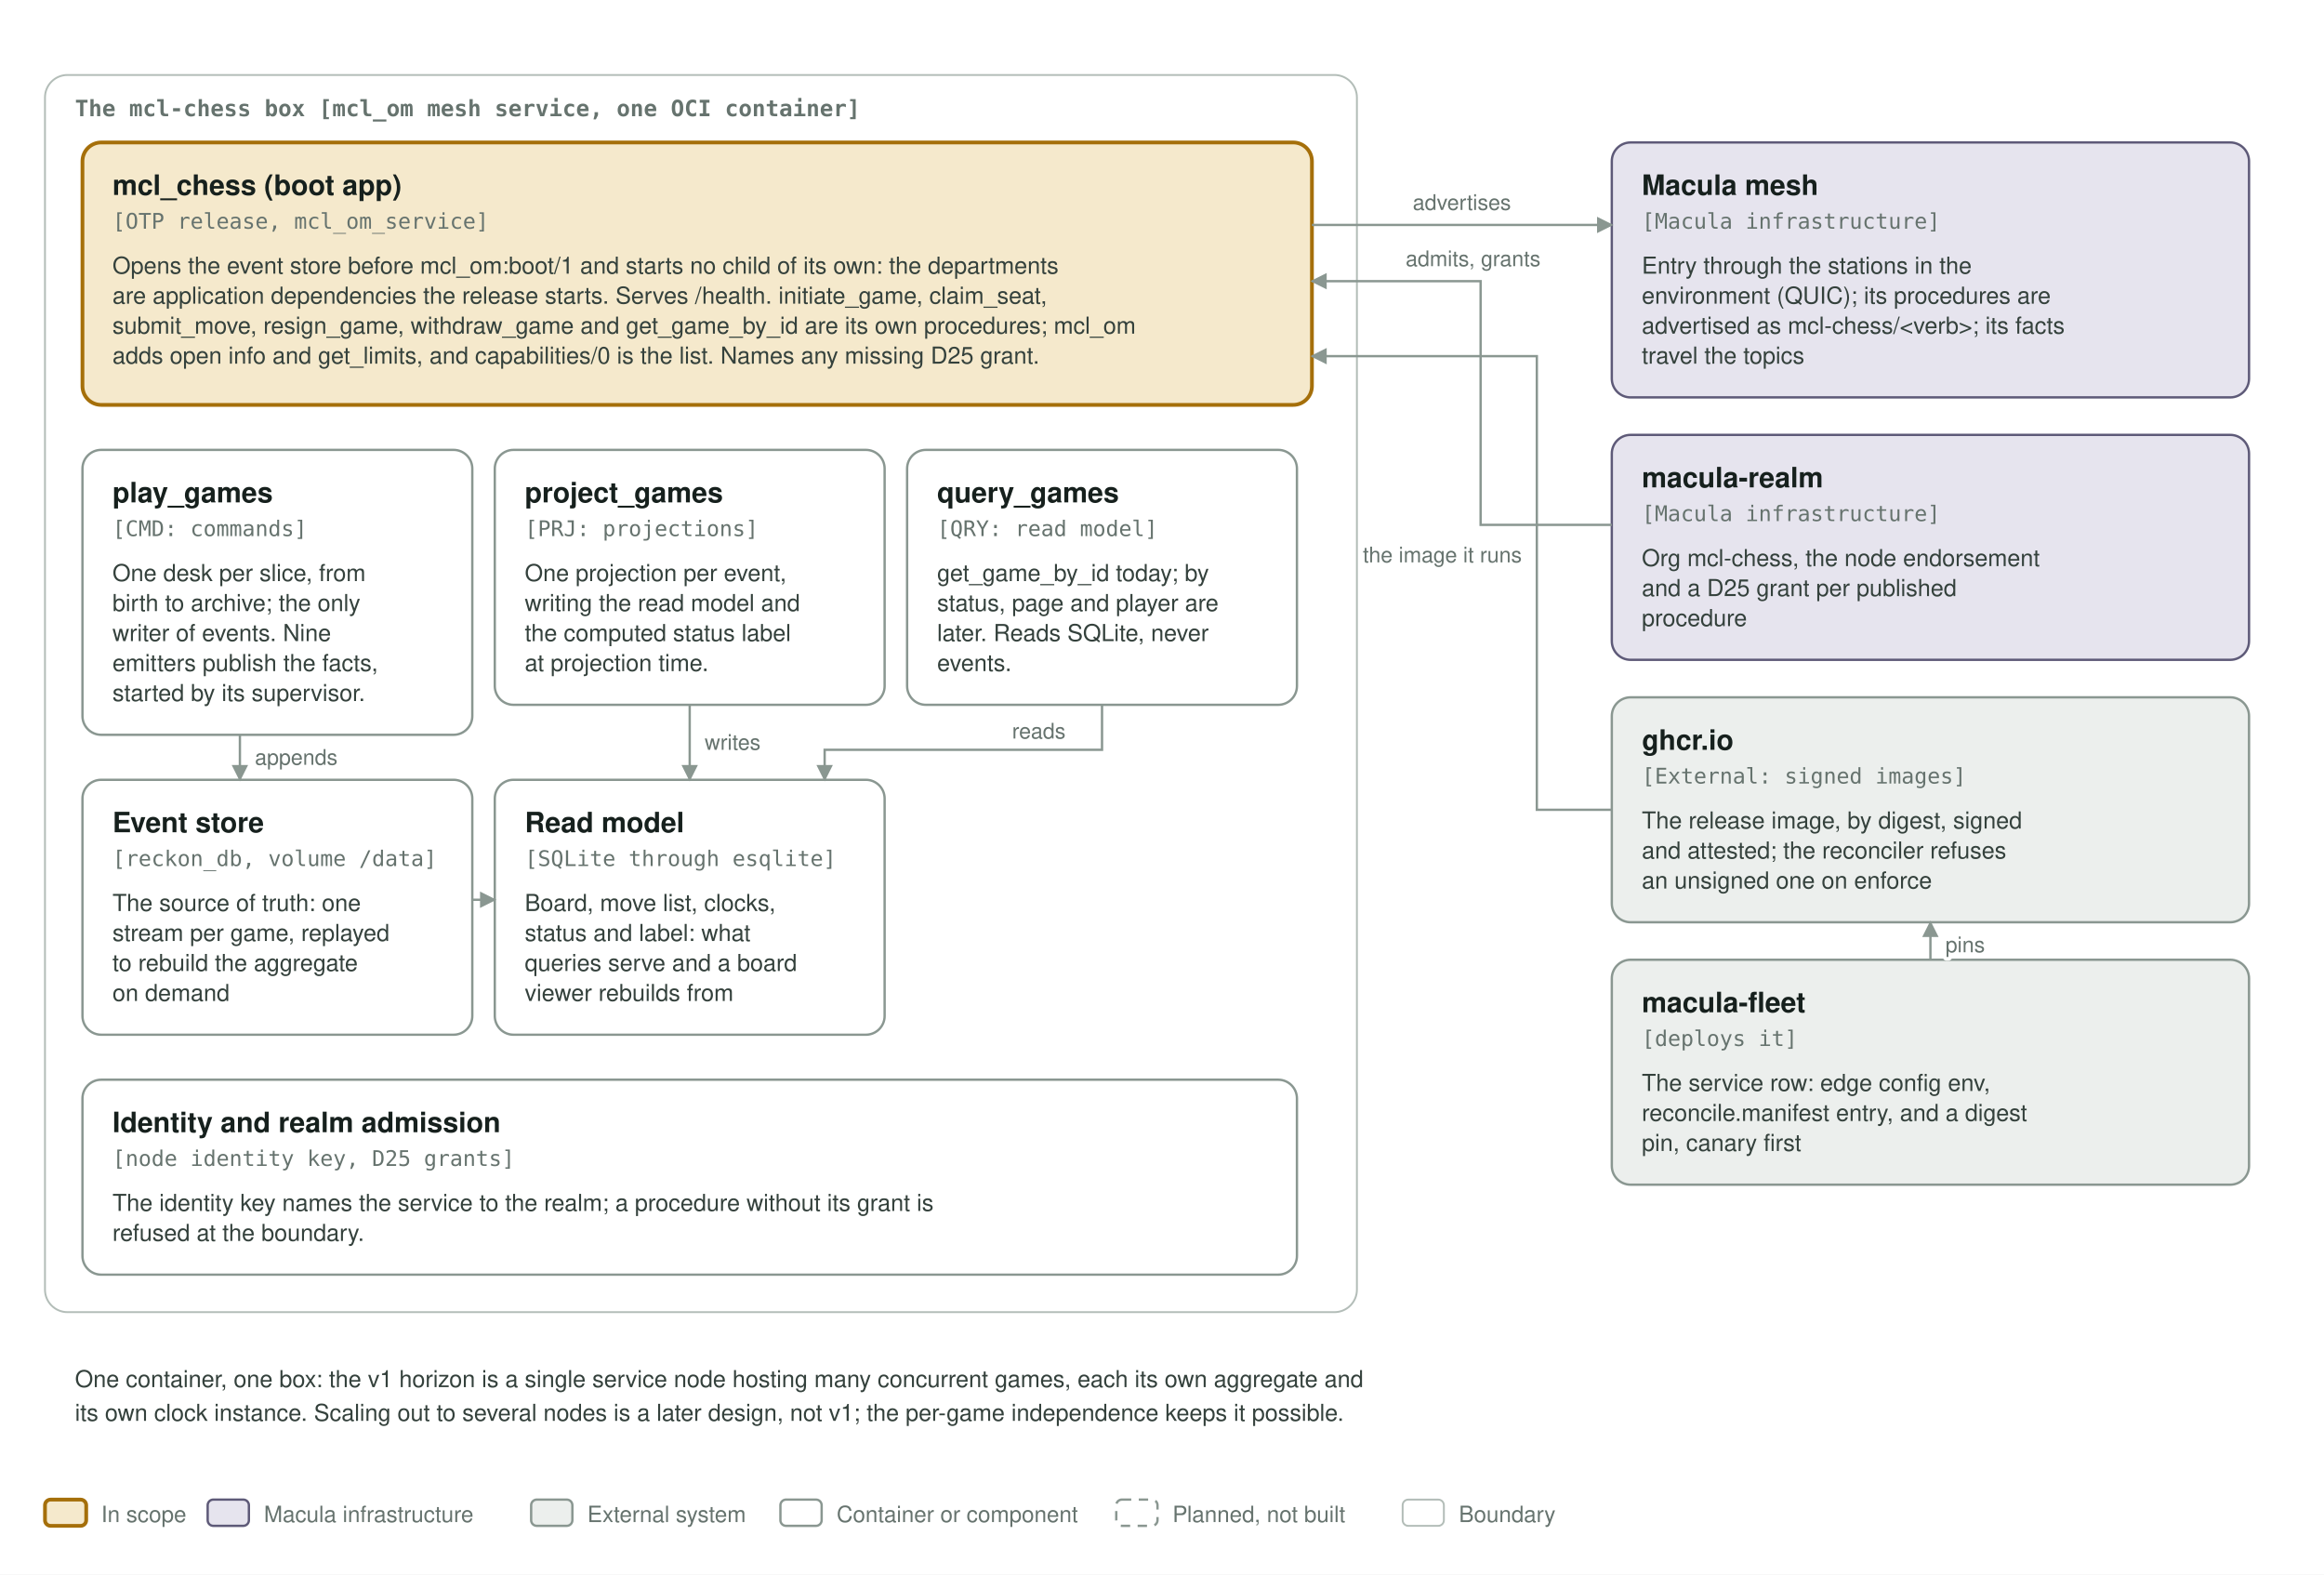
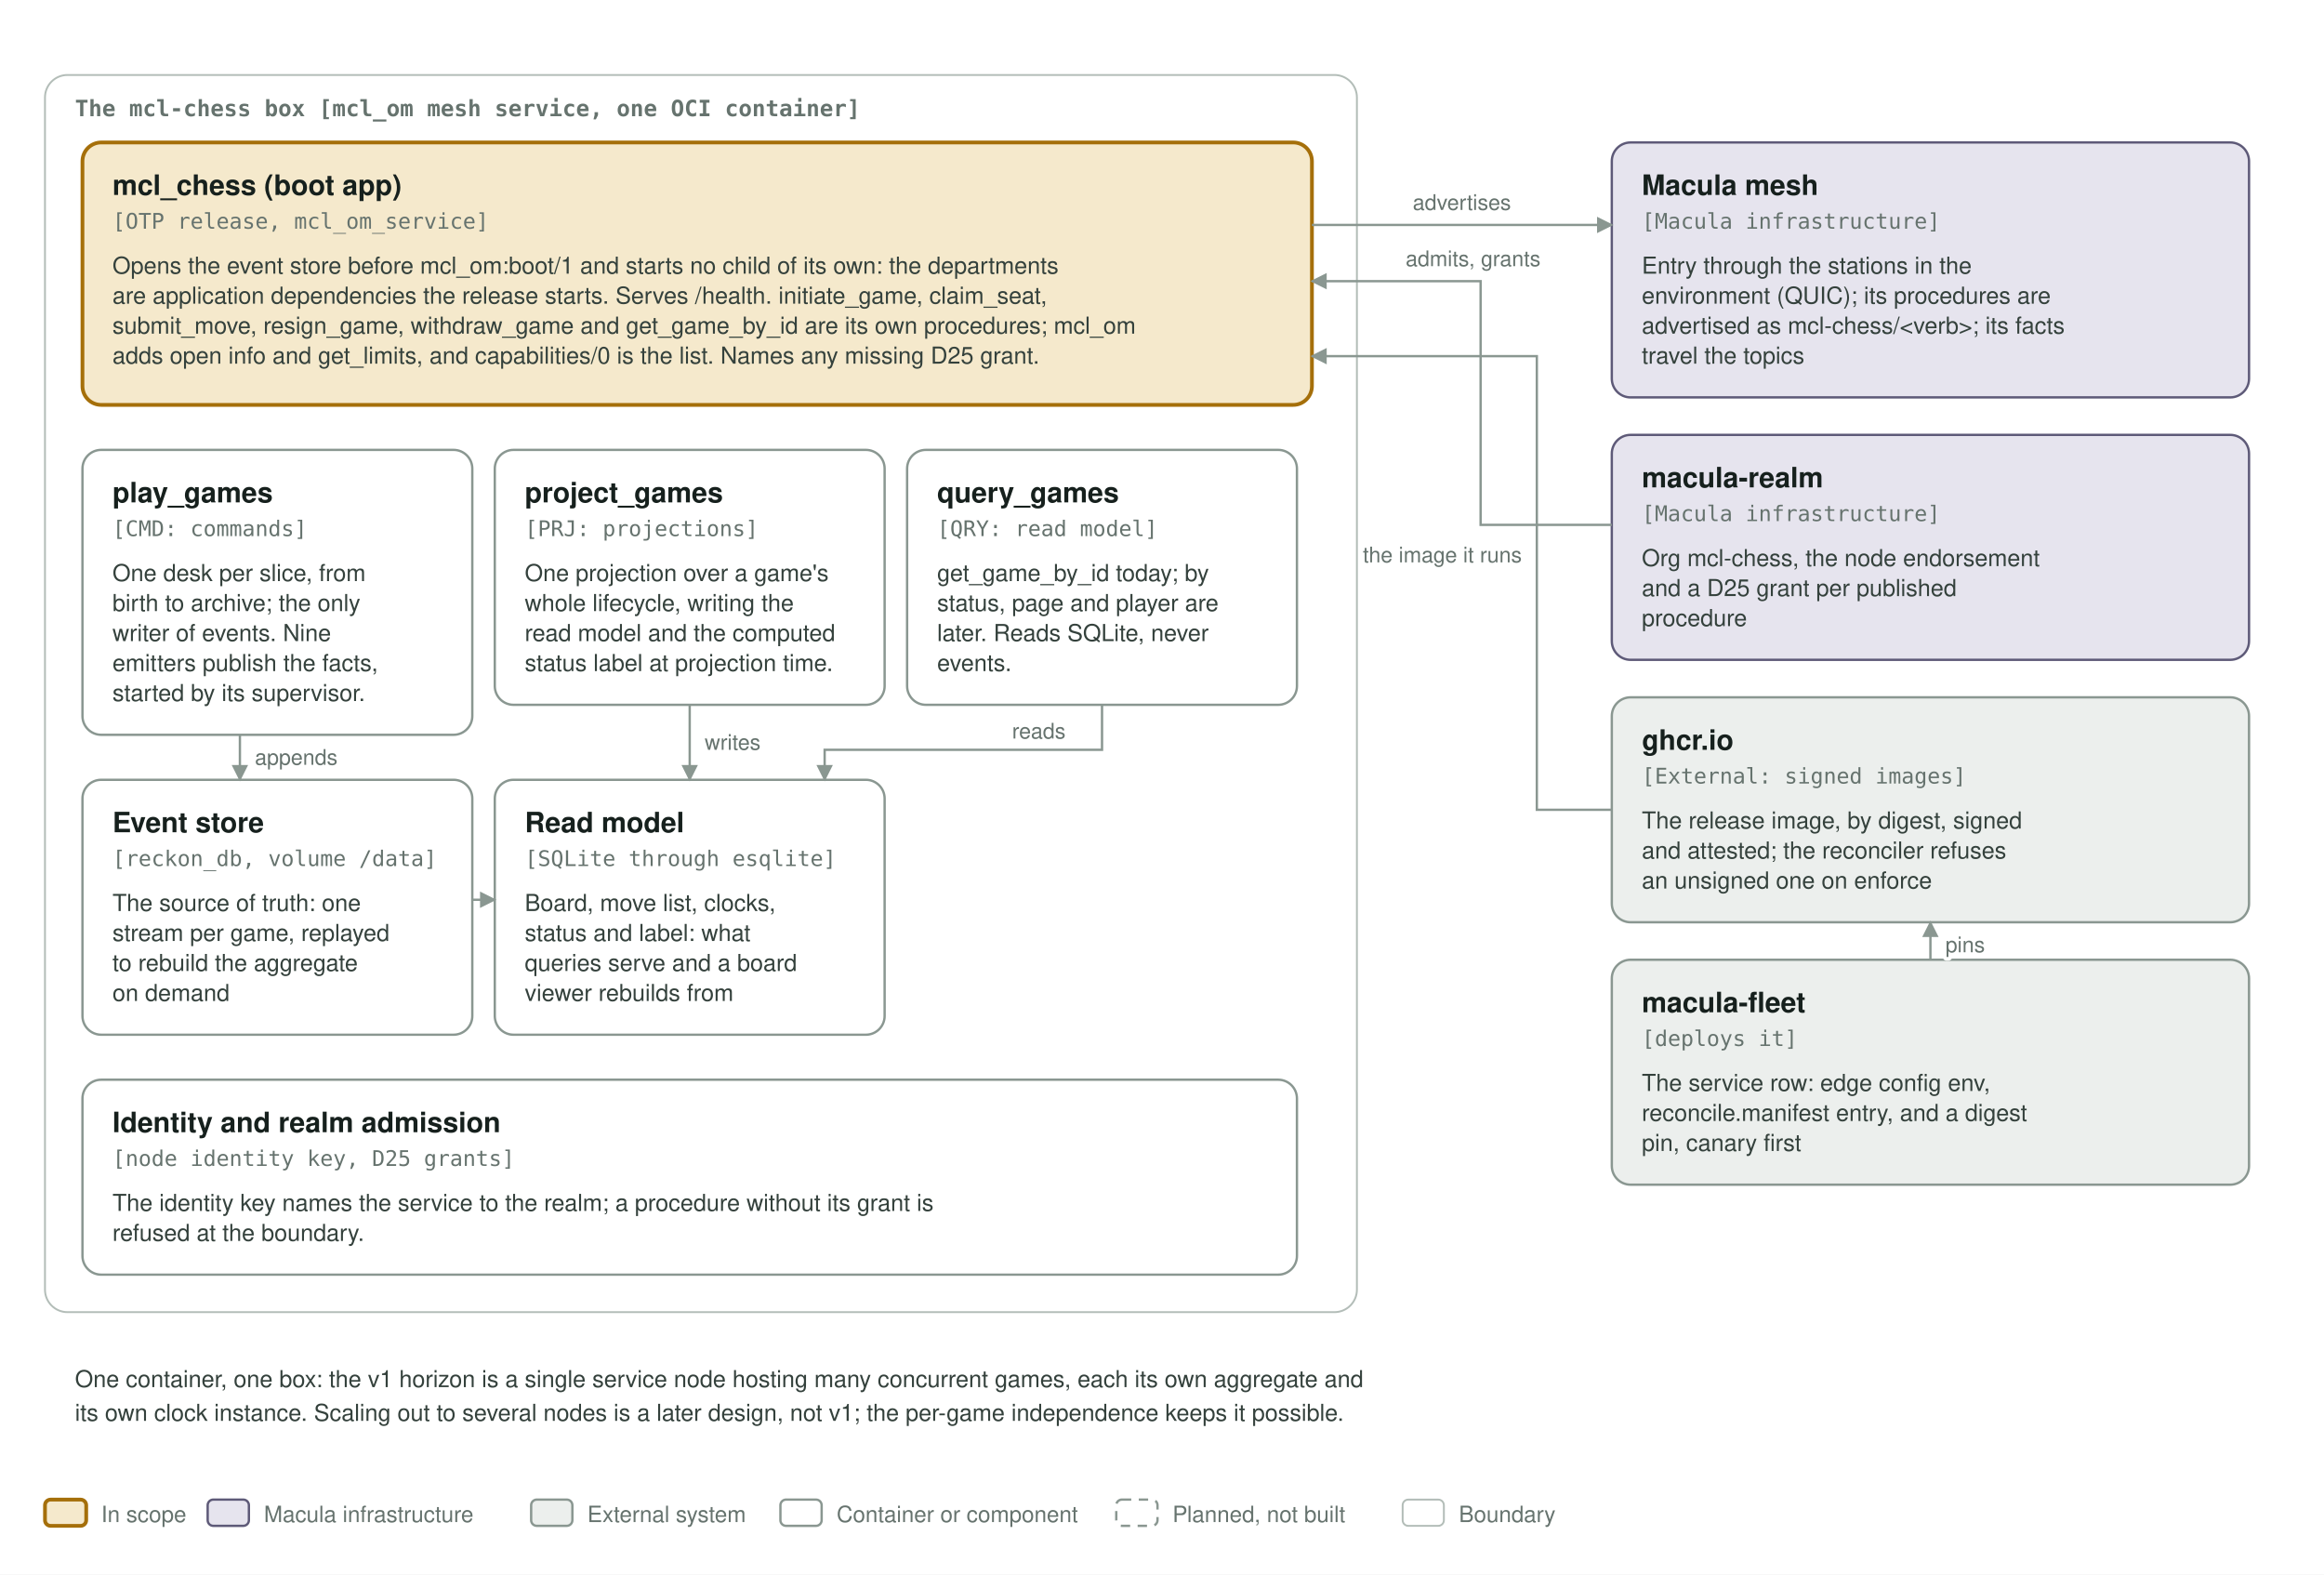
<svg xmlns="http://www.w3.org/2000/svg" viewBox="0 0 1240 840" role="img" aria-label="mcl-chess containers">
  <style>
.t-name { font-family: "Atkinson Hyperlegible", "Segoe UI", system-ui, -apple-system, Helvetica, Arial, sans-serif; font-size: 15px; font-weight: 700; }
.t-desc { font-family: "Atkinson Hyperlegible", "Segoe UI", system-ui, -apple-system, Helvetica, Arial, sans-serif; font-size: 12.5px; }
.t-rel { font-family: "Atkinson Hyperlegible", "Segoe UI", system-ui, -apple-system, Helvetica, Arial, sans-serif; font-size: 11.5px; paint-order: stroke; stroke-width: 4px; stroke-linejoin: round; }
.t-code { font-family: "JetBrains Mono", ui-monospace, Menlo, Consolas, monospace; font-size: 13px; font-weight: 600; }
.t-type { font-family: "JetBrains Mono", ui-monospace, Menlo, Consolas, monospace; font-size: 11.5px; }
.t-bound { font-family: "JetBrains Mono", ui-monospace, Menlo, Consolas, monospace; font-size: 12px; font-weight: 600; }
.t-leg { font-family: "Atkinson Hyperlegible", "Segoe UI", system-ui, -apple-system, Helvetica, Arial, sans-serif; font-size: 12px; }
.edge { fill: none; stroke-width: 1.25; }
.edge-later { fill: none; stroke-width: 1.25; stroke-dasharray: 5 4; }
.bg { fill: #FFFFFF; }
.b-sys { fill: #F5E9CC; stroke: #A56F0A; stroke-width: 2; }
.b-per { fill: #E3EBF2; stroke: #3B5B7A; stroke-width: 1.25; }
.b-mac { fill: #E6E4EE; stroke: #5E5A78; stroke-width: 1.25; }
.b-ext { fill: #ECEFED; stroke: #8A9791; stroke-width: 1.25; }
.b-cmp { fill: #FFFFFF; stroke: #8A9791; stroke-width: 1.25; }
.b-later { fill: none; stroke: #8A9791; stroke-width: 1.25; stroke-dasharray: 5 4; }
.bound { fill: none; stroke: #B3BDB8; stroke-width: 1; }
.head { fill: #3B5B7A; }
.t-name, .t-code { fill: #16201D; }
.t-type, .t-bound, .t-leg { fill: #66736E; }
.t-desc { fill: #34413C; }
.t-rel { fill: #66736E; stroke: #FFFFFF; }
.edge, .edge-later { stroke: #8A9791; }
.arrowhead { fill: #8A9791; }
@media (prefers-color-scheme: dark) {
.bg { fill: #171F1C; }
.b-sys { fill: #3A2E13; stroke: #E3AA3C; }
.b-per { fill: #1D2A36; stroke: #8EB4D8; }
.b-mac { fill: #26243A; stroke: #A9A4C8; }
.b-ext { fill: #1C2421; stroke: #7D8B85; }
.b-cmp { fill: #171F1C; stroke: #7D8B85; }
.b-later { stroke: #7D8B85; }
.bound { stroke: #4A5752; }
.head { fill: #8EB4D8; }
.t-name, .t-code { fill: #E6ECE9; }
.t-type, .t-bound, .t-leg { fill: #93A09A; }
.t-desc { fill: #C3CDC8; }
.t-rel { fill: #93A09A; stroke: #171F1C; }
.edge, .edge-later { stroke: #7D8B85; }
.arrowhead { fill: #7D8B85; }
}
</style>
  <defs>
    <marker id="a" viewBox="0 0 10 10" refX="9" refY="5" markerWidth="7" markerHeight="7" orient="auto-start-reverse">
      <path class="arrowhead" d="M0 0L10 5L0 10z" />
    </marker>
  </defs>
  <rect class="bg" x="0" y="0" width="1240" height="840" />
  <rect class="bound" x="24" y="40" width="700" height="660" rx="12" />
  <text class="t-bound" x="40" y="62">The mcl-chess box [mcl_om mesh service, one OCI container]</text>
  <rect class="b-sys" x="44" y="76" width="656" height="140" rx="10" />
  <text class="t-name" x="60" y="104">mcl_chess (boot app)</text>
  <text class="t-type" x="60" y="122">[OTP release, mcl_om_service]</text>
  <text class="t-desc" x="60" y="146">Opens the event store before mcl_om:boot/1 and starts no child of its own: the departments</text>
  <text class="t-desc" x="60" y="162">are application dependencies the release starts. Serves /health. initiate_game, claim_seat,</text>
  <text class="t-desc" x="60" y="178">submit_move, resign_game, withdraw_game and get_game_by_id are its own procedures; mcl_om</text>
  <text class="t-desc" x="60" y="194">adds open info and get_limits, and capabilities/0 is the list. Names any missing D25 grant.</text>
  <rect class="b-cmp" x="44" y="240" width="208" height="152" rx="10" />
  <text class="t-name" x="60" y="268">play_games</text>
  <text class="t-type" x="60" y="286">[CMD: commands]</text>
  <text class="t-desc" x="60" y="310">One desk per slice, from</text>
  <text class="t-desc" x="60" y="326">birth to archive; the only</text>
  <text class="t-desc" x="60" y="342">writer of events. Nine</text>
  <text class="t-desc" x="60" y="358">emitters publish the facts,</text>
  <text class="t-desc" x="60" y="374">started by its supervisor.</text>
  <rect class="b-cmp" x="264" y="240" width="208" height="136" rx="10" />
  <text class="t-name" x="280" y="268">project_games</text>
  <text class="t-type" x="280" y="286">[PRJ: projections]</text>
-   <text class="t-desc" x="280" y="310">One projection per event,</text>
-   <text class="t-desc" x="280" y="326">writing the read model and</text>
-   <text class="t-desc" x="280" y="342">the computed status label</text>
-   <text class="t-desc" x="280" y="358">at projection time.</text>
+   <text class="t-desc" x="280" y="310">One projection over a game's</text>
+   <text class="t-desc" x="280" y="326">whole lifecycle, writing the</text>
+   <text class="t-desc" x="280" y="342">read model and the computed</text>
+   <text class="t-desc" x="280" y="358">status label at projection time.</text>
  <rect class="b-cmp" x="484" y="240" width="208" height="136" rx="10" />
  <text class="t-name" x="500" y="268">query_games</text>
  <text class="t-type" x="500" y="286">[QRY: read model]</text>
  <text class="t-desc" x="500" y="310">get_game_by_id today; by</text>
  <text class="t-desc" x="500" y="326">status, page and player are</text>
  <text class="t-desc" x="500" y="342">later. Reads SQLite, never</text>
  <text class="t-desc" x="500" y="358">events.</text>
  <rect class="b-cmp" x="44" y="416" width="208" height="136" rx="10" />
  <text class="t-name" x="60" y="444">Event store</text>
  <text class="t-type" x="60" y="462">[reckon_db, volume /data]</text>
  <text class="t-desc" x="60" y="486">The source of truth: one</text>
  <text class="t-desc" x="60" y="502">stream per game, replayed</text>
  <text class="t-desc" x="60" y="518">to rebuild the aggregate</text>
  <text class="t-desc" x="60" y="534">on demand</text>
  <rect class="b-cmp" x="264" y="416" width="208" height="136" rx="10" />
  <text class="t-name" x="280" y="444">Read model</text>
  <text class="t-type" x="280" y="462">[SQLite through esqlite]</text>
  <text class="t-desc" x="280" y="486">Board, move list, clocks,</text>
  <text class="t-desc" x="280" y="502">status and label: what</text>
  <text class="t-desc" x="280" y="518">queries serve and a board</text>
  <text class="t-desc" x="280" y="534">viewer rebuilds from</text>
  <rect class="b-cmp" x="44" y="576" width="648" height="104" rx="10" />
  <text class="t-name" x="60" y="604">Identity and realm admission</text>
  <text class="t-type" x="60" y="622">[node identity key, D25 grants]</text>
  <text class="t-desc" x="60" y="646">The identity key names the service to the realm; a procedure without its grant is</text>
  <text class="t-desc" x="60" y="662">refused at the boundary.</text>
  <rect class="b-mac" x="860" y="76" width="340" height="136" rx="10" />
  <text class="t-name" x="876" y="104">Macula mesh</text>
  <text class="t-type" x="876" y="122">[Macula infrastructure]</text>
  <text class="t-desc" x="876" y="146">Entry through the stations in the</text>
  <text class="t-desc" x="876" y="162">environment (QUIC); its procedures are</text>
  <text class="t-desc" x="876" y="178">advertised as mcl-chess/&lt;verb&gt;; its facts</text>
  <text class="t-desc" x="876" y="194">travel the topics</text>
  <rect class="b-mac" x="860" y="232" width="340" height="120" rx="10" />
  <text class="t-name" x="876" y="260">macula-realm</text>
  <text class="t-type" x="876" y="278">[Macula infrastructure]</text>
  <text class="t-desc" x="876" y="302">Org mcl-chess, the node endorsement</text>
  <text class="t-desc" x="876" y="318">and a D25 grant per published</text>
  <text class="t-desc" x="876" y="334">procedure</text>
  <rect class="b-ext" x="860" y="372" width="340" height="120" rx="10" />
  <text class="t-name" x="876" y="400">ghcr.io</text>
  <text class="t-type" x="876" y="418">[External: signed images]</text>
  <text class="t-desc" x="876" y="442">The release image, by digest, signed</text>
  <text class="t-desc" x="876" y="458">and attested; the reconciler refuses</text>
  <text class="t-desc" x="876" y="474">an unsigned one on enforce</text>
  <rect class="b-ext" x="860" y="512" width="340" height="120" rx="10" />
  <text class="t-name" x="876" y="540">macula-fleet</text>
  <text class="t-type" x="876" y="558">[deploys it]</text>
  <text class="t-desc" x="876" y="582">The service row: edge config env,</text>
  <text class="t-desc" x="876" y="598">reconcile.manifest entry, and a digest</text>
  <text class="t-desc" x="876" y="614">pin, canary first</text>
  <path class="edge" d="M128 392V416" marker-end="url(#a)" />
  <text class="t-rel" x="136" y="408">appends</text>
  <path class="edge" d="M368 376V416" marker-end="url(#a)" />
  <text class="t-rel" x="376" y="400">writes</text>
  <path class="edge" d="M588 376V400H440V416" marker-end="url(#a)" />
  <text class="t-rel" x="540" y="394">reads</text>
  <path class="edge" d="M252 480H264" marker-end="url(#a)" />
  <path class="edge" d="M700 120H860" marker-end="url(#a)" />
  <text class="t-rel" x="780" y="112" text-anchor="middle">advertises</text>
  <path class="edge" d="M860 280H790V150H700" marker-end="url(#a)" />
  <text class="t-rel" x="786" y="142" text-anchor="middle">admits, grants</text>
  <path class="edge" d="M860 432H820V190H700" marker-end="url(#a)" />
  <text class="t-rel" x="812" y="300" text-anchor="end">the image it runs</text>
  <path class="edge" d="M1030 512V492" marker-end="url(#a)" />
  <text class="t-rel" x="1038" y="508">pins</text>
  <text class="t-desc" x="40" y="740">One container, one box: the v1 horizon is a single service node hosting many concurrent games, each its own aggregate and</text>
  <text class="t-desc" x="40" y="758">its own clock instance. Scaling out to several nodes is a later design, not v1; the per-game independence keeps it possible.</text>
  <rect class="b-sys" x="24" y="800" width="22" height="14" rx="3" />
  <text class="t-leg" x="54" y="812">In scope</text>
  <rect class="b-mac" x="110.8" y="800" width="22" height="14" rx="3" />
  <text class="t-leg" x="140.8" y="812">Macula infrastructure</text>
  <rect class="b-ext" x="283.4" y="800" width="22" height="14" rx="3" />
  <text class="t-leg" x="313.4" y="812">External system</text>
  <rect class="b-cmp" x="416.4" y="800" width="22" height="14" rx="3" />
  <text class="t-leg" x="446.4" y="812">Container or component</text>
  <rect class="b-later" x="595.6" y="800" width="22" height="14" rx="3" />
  <text class="t-leg" x="625.6" y="812">Planned, not built</text>
  <rect class="bound" x="748.4" y="800" width="22" height="14" rx="3" />
  <text class="t-leg" x="778.4" y="812">Boundary</text>
</svg>
